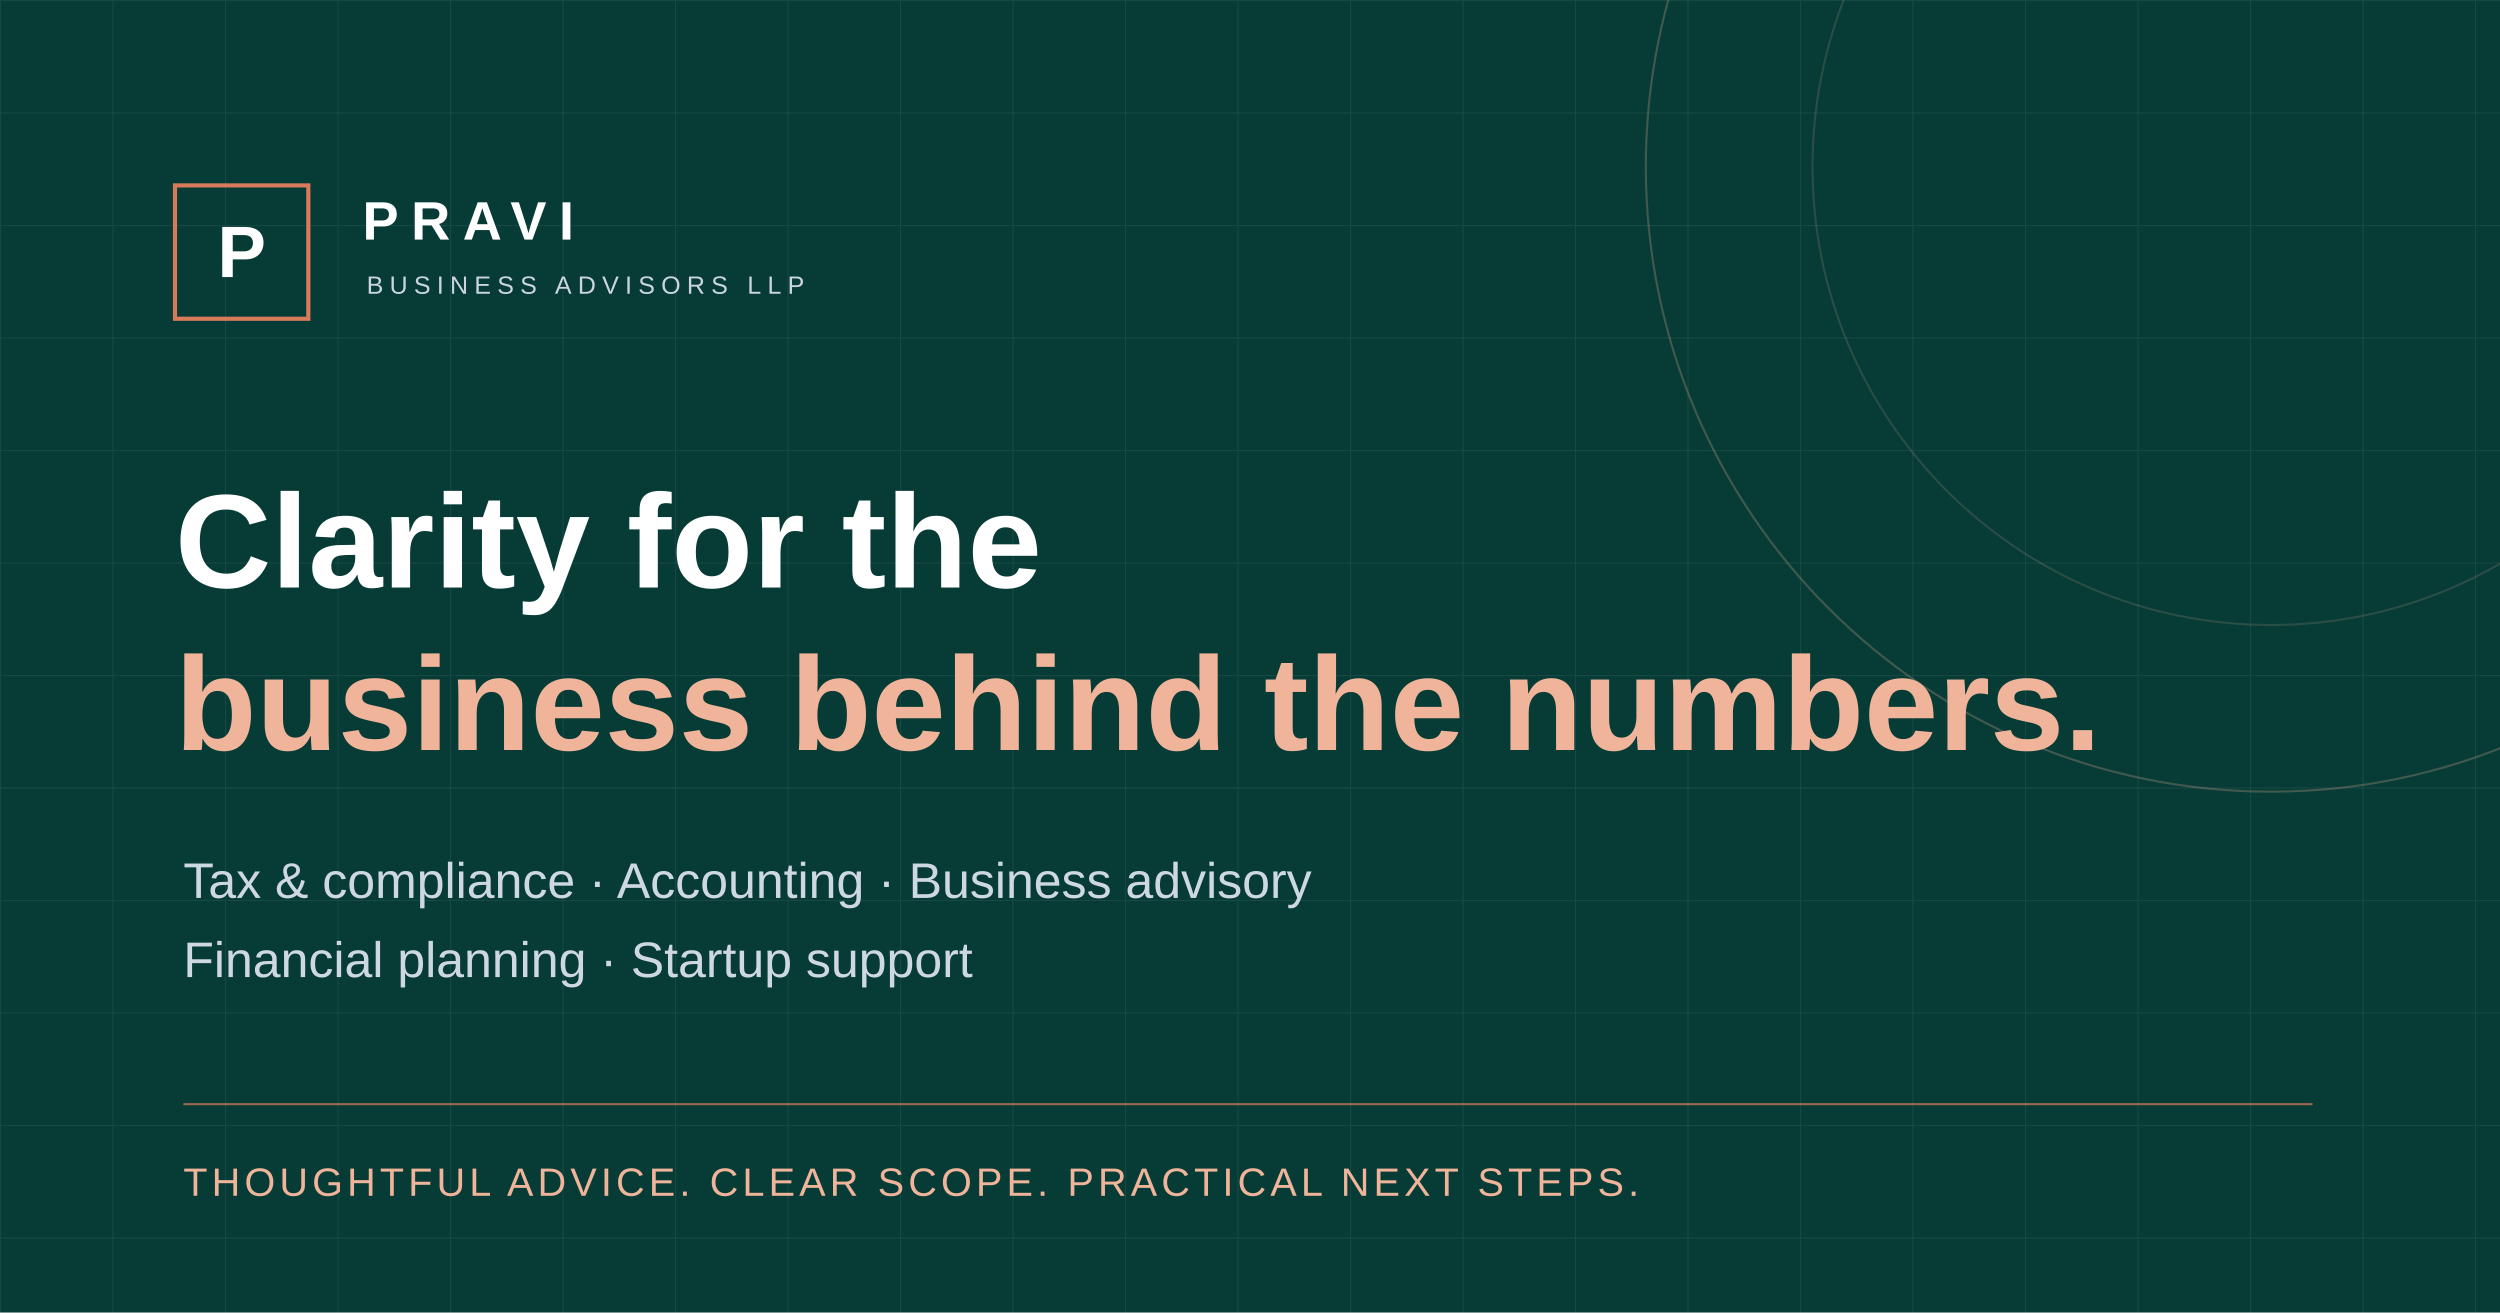
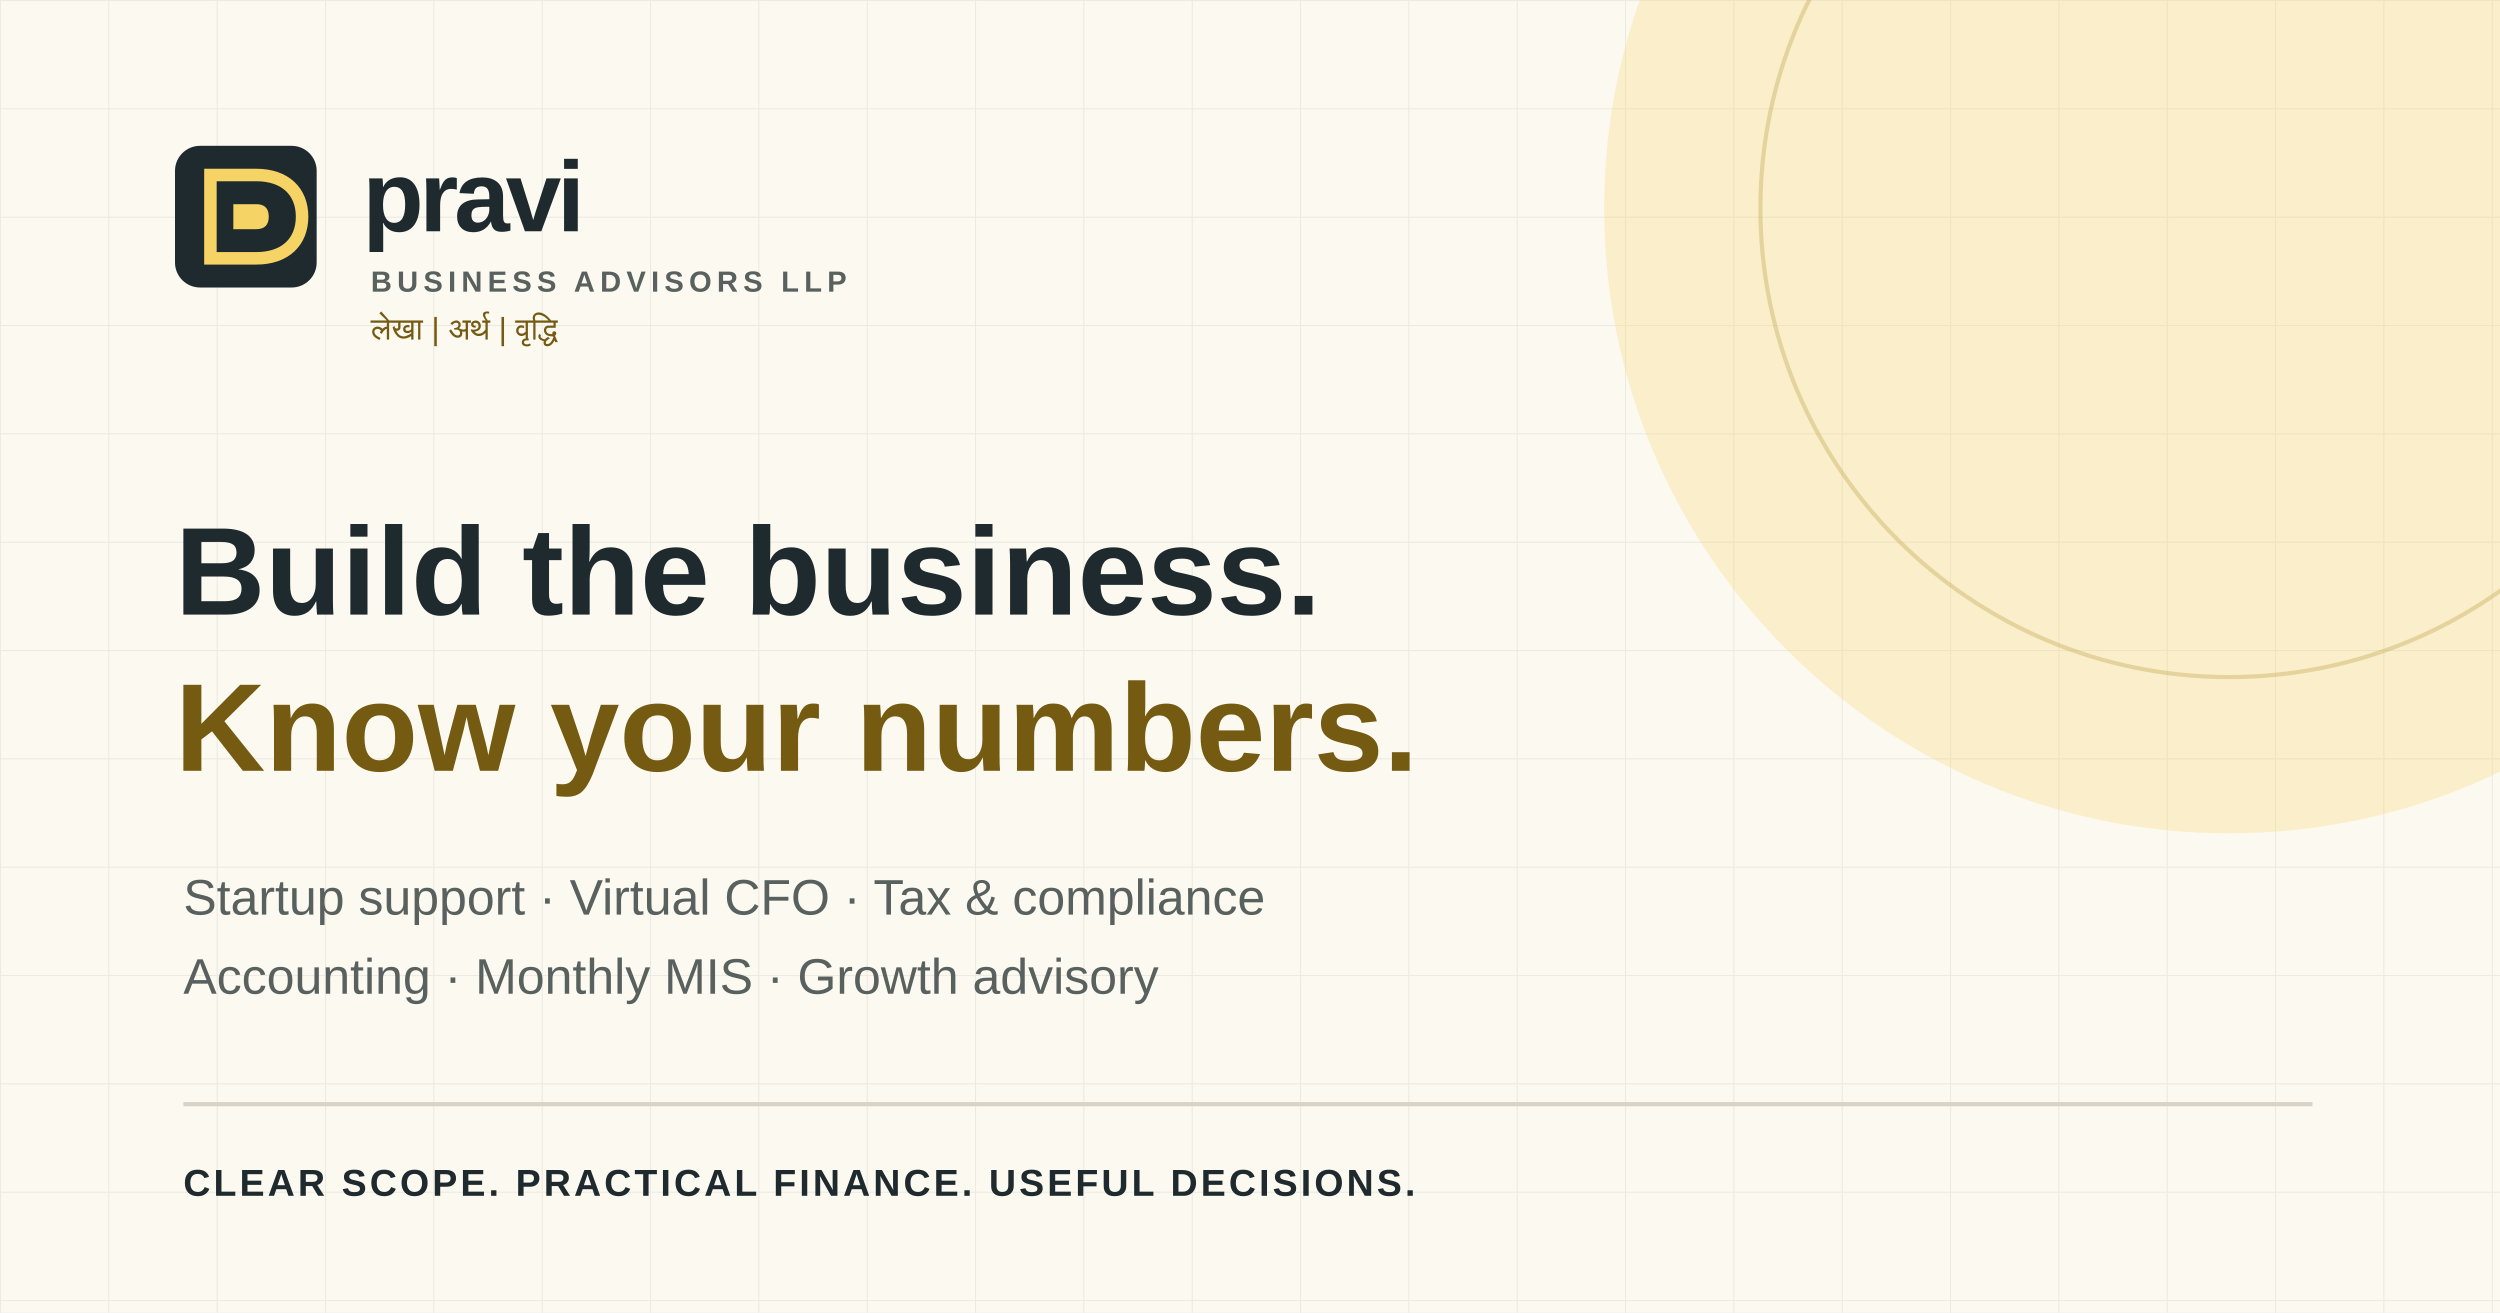
- <svg xmlns="http://www.w3.org/2000/svg" width="1200" height="630" viewBox="0 0 1200 630">
+ <svg xmlns="http://www.w3.org/2000/svg" width="1200" height="630" viewBox="0 0 1200 630" role="img" aria-labelledby="title">
  <defs>
-     <pattern id="g" width="54" height="54" patternUnits="userSpaceOnUse">
-       <path d="M54 0H0V54" fill="none" stroke="#ffffff" stroke-opacity=".07" />
+     <pattern id="grid" width="52" height="52" patternUnits="userSpaceOnUse">
+       <path d="M52 0H0V52" fill="none" stroke="#1F2A2E" stroke-opacity=".07" />
    </pattern>
  </defs>
-   <rect width="1200" height="630" fill="#073b36" />
-   <rect width="1200" height="630" fill="url(#g)" />
-   <circle cx="1090" cy="80" r="300" fill="none" stroke="#f0b49a" stroke-opacity=".25" />
-   <circle cx="1090" cy="80" r="220" fill="none" stroke="#f0b49a" stroke-opacity=".15" />
-   <rect x="84" y="89" width="64" height="64" fill="none" stroke="#d97b5b" stroke-width="2" />
-   <text x="116" y="133" fill="#ffffff" font-family="Arial,sans-serif" font-size="35" text-anchor="middle" font-weight="700">P</text>
-   <text x="174" y="115" fill="#ffffff" font-family="Arial,sans-serif" font-size="26" font-weight="700" letter-spacing="6">PRAVI</text>
-   <text x="176" y="141" fill="#cbd5e1" font-family="Arial,sans-serif" font-size="12" letter-spacing="3">BUSINESS ADVISORS LLP</text>
-   <text x="84" y="282" fill="#ffffff" font-family="Arial,sans-serif" font-weight="700" font-size="64">Clarity for the</text>
-   <text x="84" y="360" fill="#f0b49a" font-family="Arial,sans-serif" font-weight="700" font-size="64">business behind the numbers.</text>
-   <text x="88" y="431" fill="#ced8e2" font-family="Arial,sans-serif" font-size="24">Tax &amp; compliance · Accounting · Business advisory</text>
-   <text x="88" y="469" fill="#ced8e2" font-family="Arial,sans-serif" font-size="24">Financial planning · Startup support</text>
-   <line x1="88" y1="530" x2="1110" y2="530" stroke="#d97b5b" stroke-opacity=".7" />
-   <text x="88" y="574" fill="#f0b49a" font-family="Arial,sans-serif" font-size="19" letter-spacing="2">THOUGHTFUL ADVICE. CLEAR SCOPE. PRACTICAL NEXT STEPS.</text>
+   <rect width="1200" height="630" fill="#FCF9F1" />
+   <rect width="1200" height="630" fill="url(#grid)" />
+   <circle cx="1070" cy="100" r="300" fill="#F6D365" opacity=".28" />
+   <circle cx="1070" cy="100" r="225" fill="none" stroke="#B18B2A" stroke-opacity=".28" stroke-width="2" />
+   <g transform="translate(84 70)">
+     <rect width="68" height="68" rx="12" fill="#1F2A2E" />
+     <path d="M17 54V14h22c14 0 22 8 22 20s-8 20-22 20H28v0Z" fill="none" stroke="#F6D365" stroke-width="6" />
+     <path d="M28 28h11c4 0 6 2 6 6s-2 6-6 6H28Z" fill="#F6D365" />
+   </g>
+   <text x="174" y="111" font-family="Poppins,Arial,sans-serif" font-size="48" font-weight="600" letter-spacing="-2" fill="#1F2A2E">pravi</text>
+   <text x="178" y="140" font-family="Poppins,Arial,sans-serif" font-size="14" font-weight="600" letter-spacing="2.5" fill="#59615F">BUSINESS ADVISORS LLP</text>
+   <text x="178" y="163" font-family="Poppins,Arial,sans-serif" font-size="15" fill="#755A12">लेखा | अर्थ | वृद्धि</text>
+   <text x="84" y="295" font-family="Poppins,Arial,sans-serif" font-size="60" font-weight="600" fill="#1F2A2E">Build the business.</text>
+   <text x="84" y="370" font-family="Poppins,Arial,sans-serif" font-size="60" font-weight="600" fill="#755A12">Know your numbers.</text>
+   <text x="88" y="439" font-family="Poppins,Arial,sans-serif" font-size="24" fill="#59615F">Startup support · Virtual CFO · Tax &amp; compliance</text>
+   <text x="88" y="477" font-family="Poppins,Arial,sans-serif" font-size="24" fill="#59615F">Accounting · Monthly MIS · Growth advisory</text>
+   <line x1="88" y1="530" x2="1110" y2="530" stroke="#D9D2C6" stroke-width="2" />
+   <text x="88" y="574" font-family="Poppins,Arial,sans-serif" font-size="18" font-weight="600" letter-spacing="1.5" fill="#1F2A2E">CLEAR SCOPE. PRACTICAL FINANCE. USEFUL DECISIONS.</text>
</svg>
